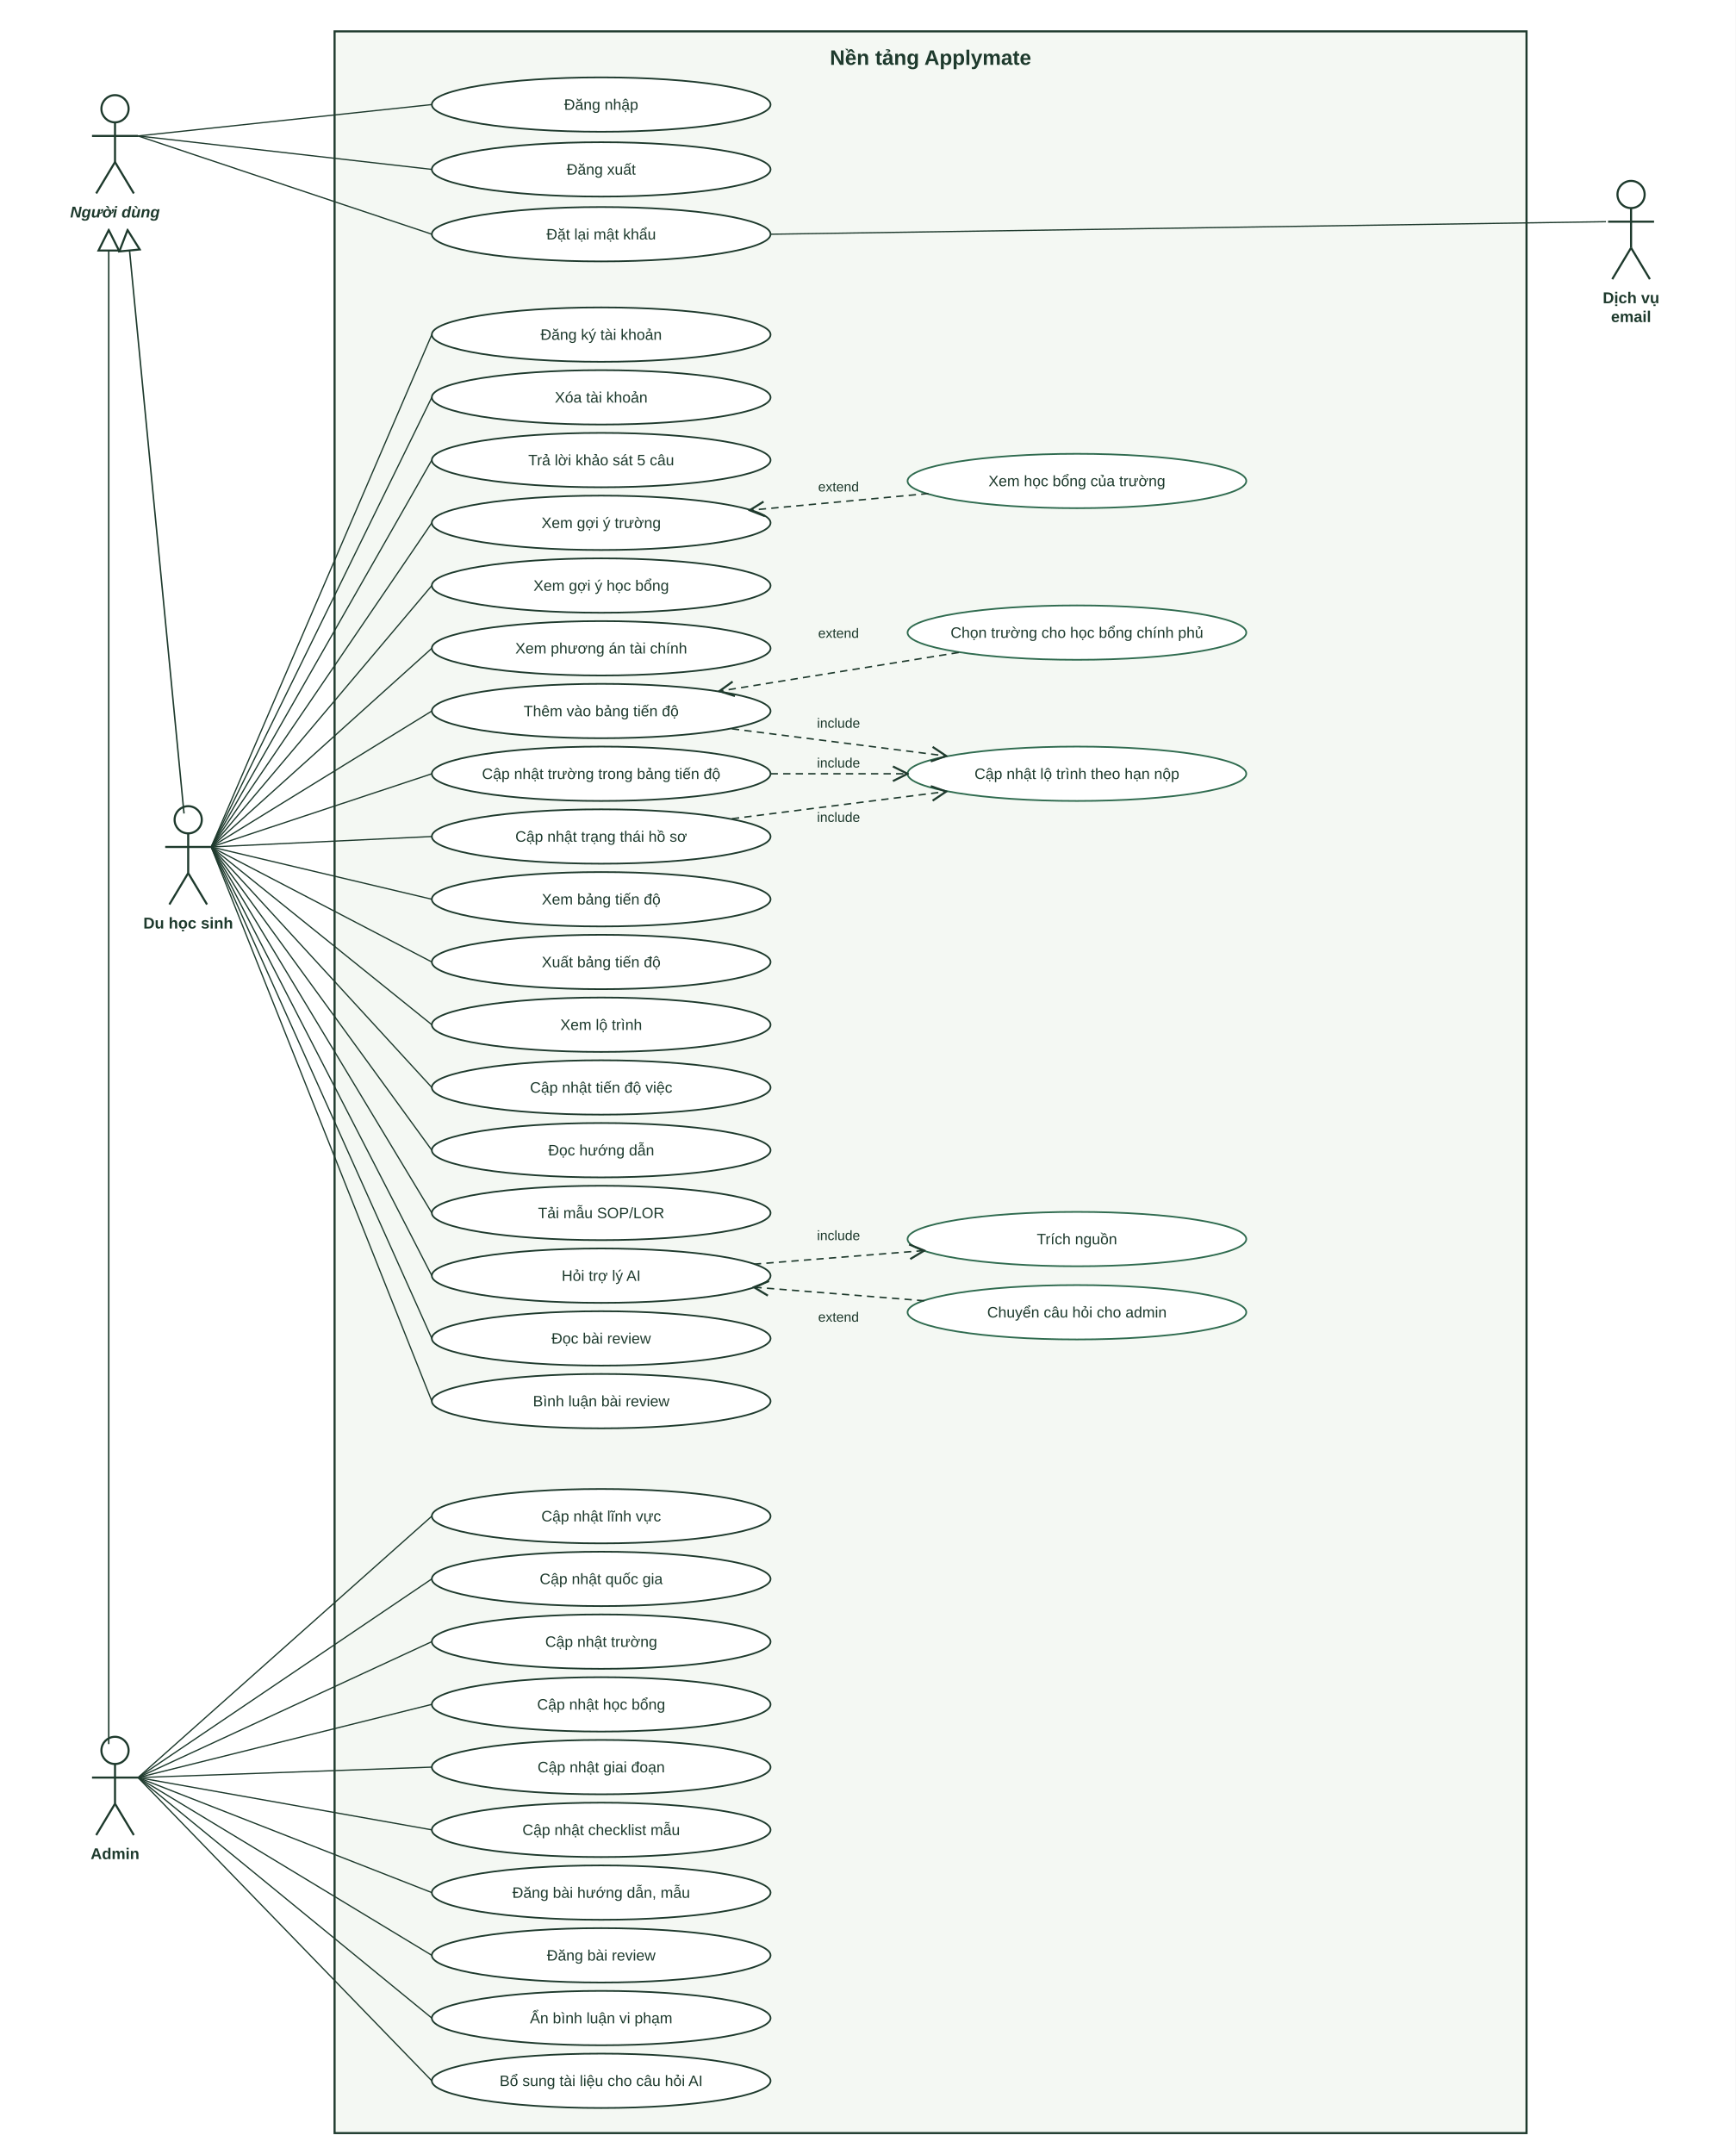
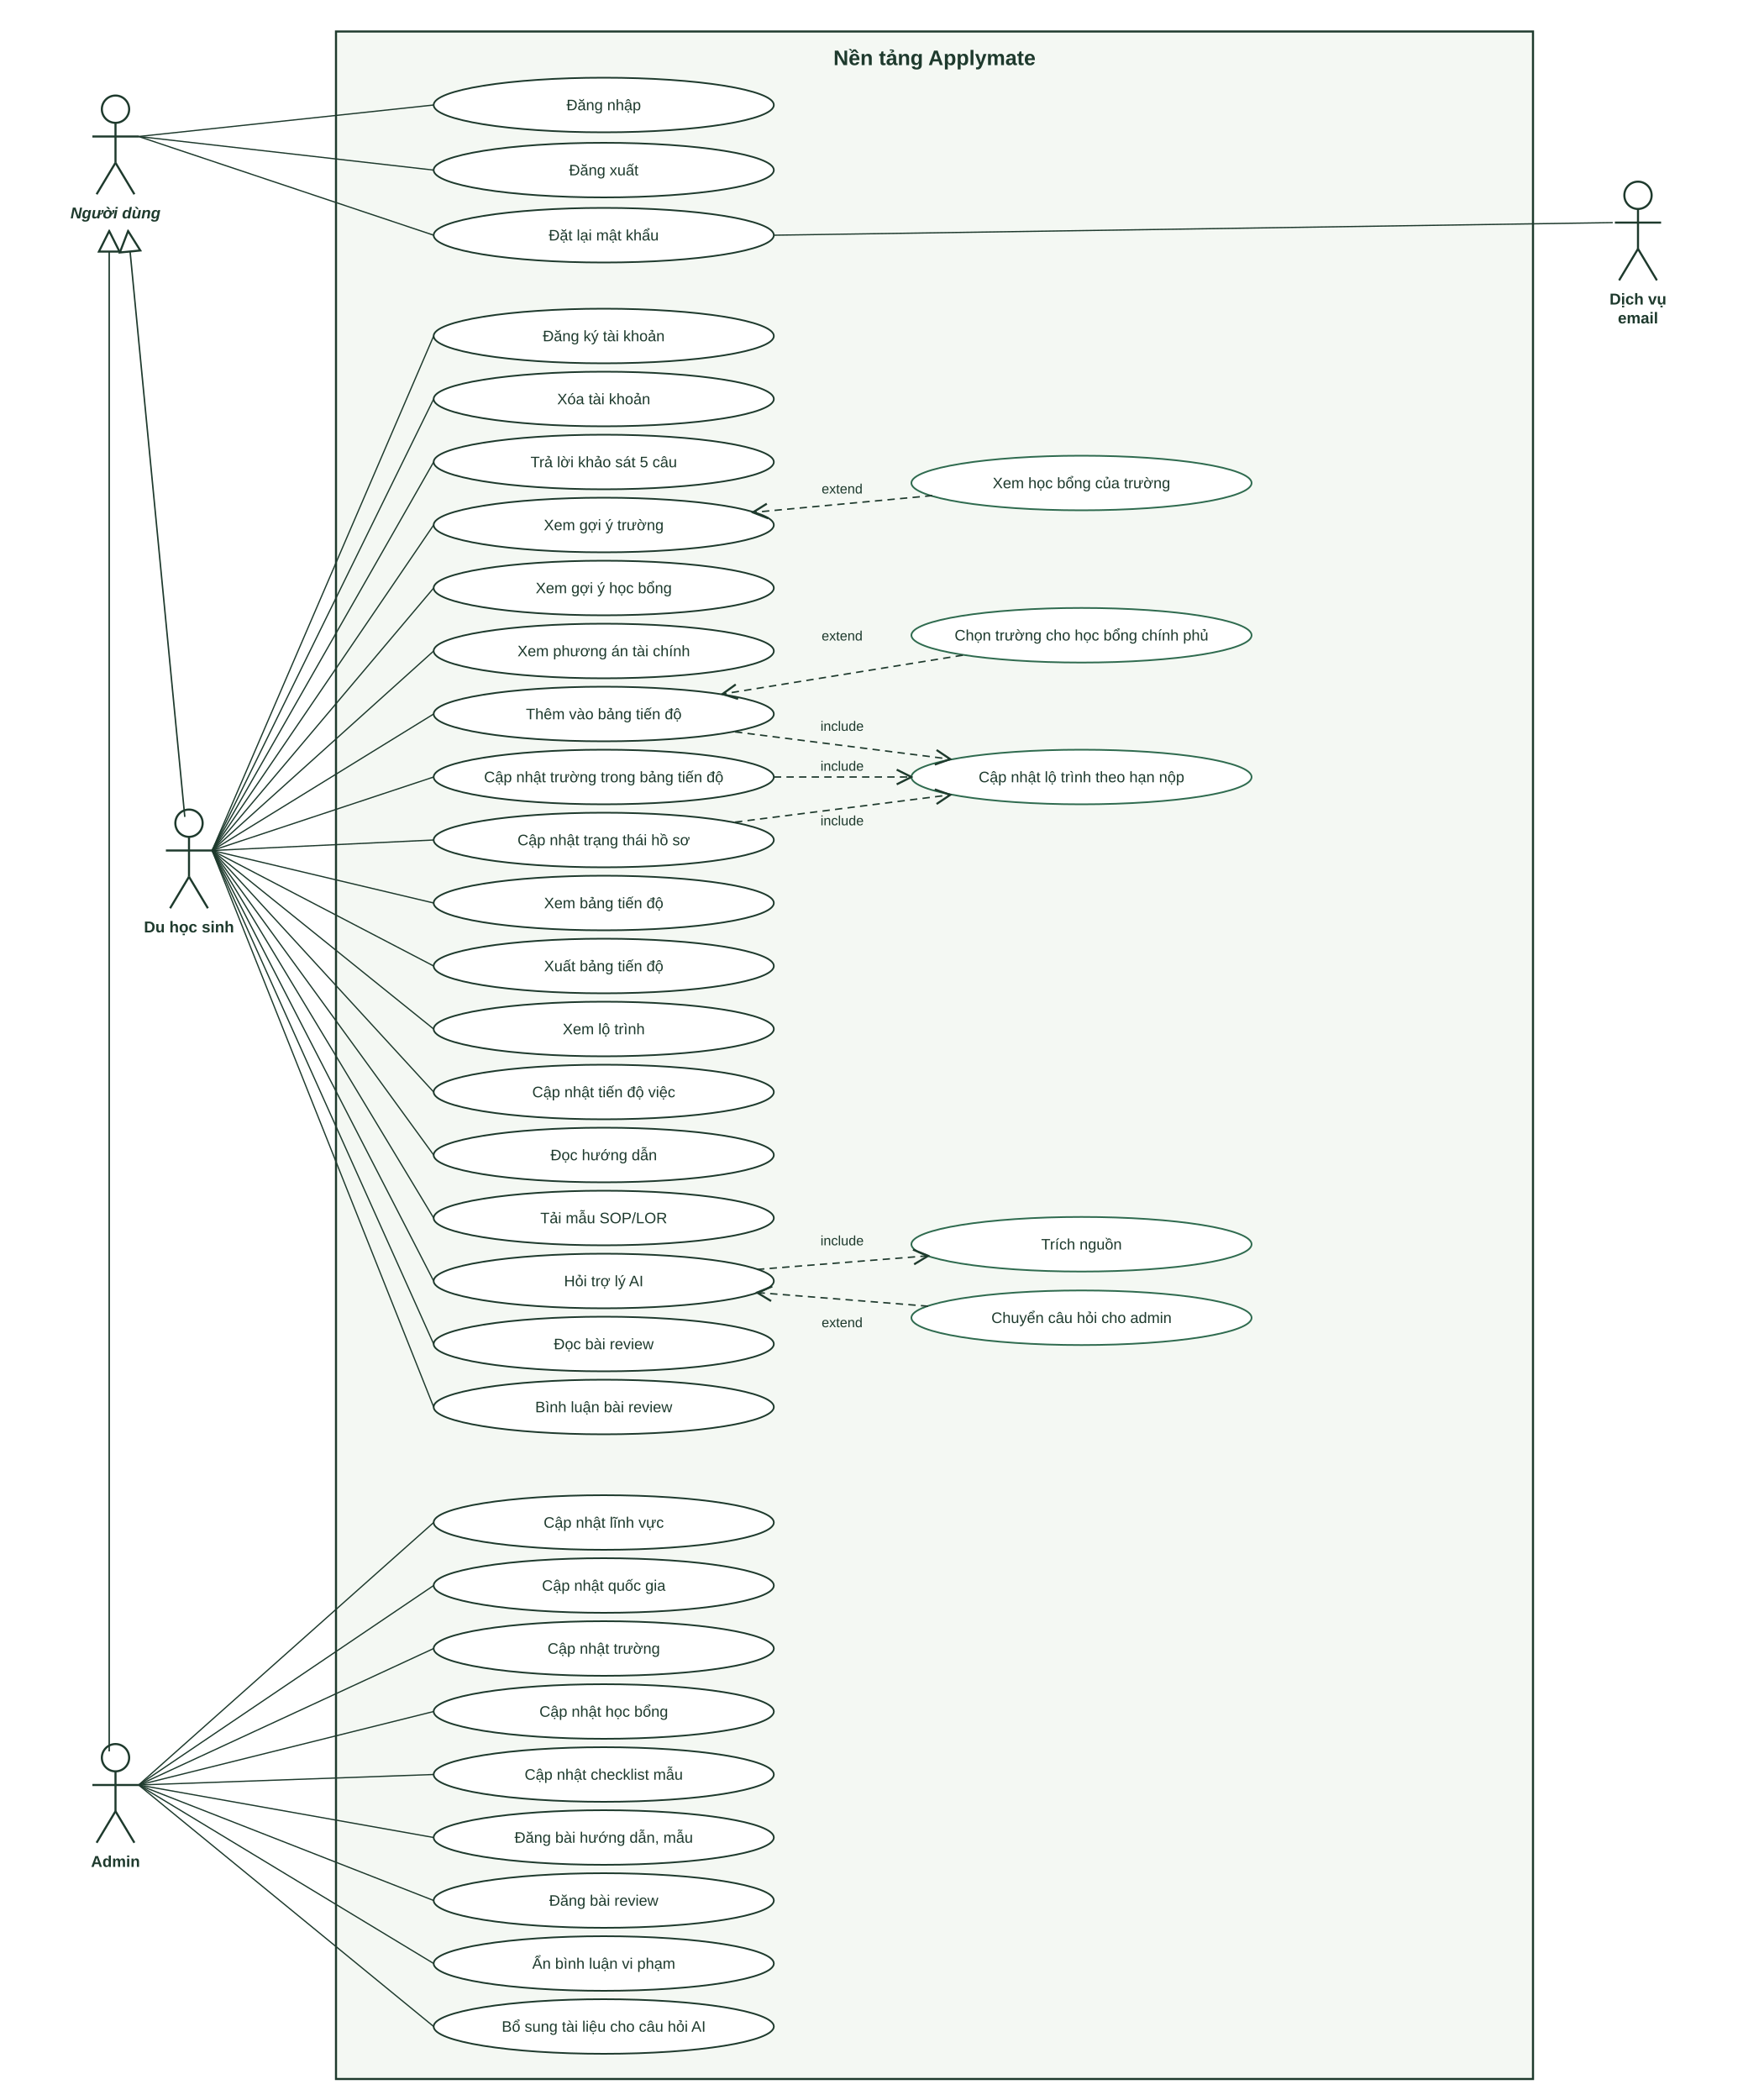
- <svg xmlns="http://www.w3.org/2000/svg" width="1660" height="2060" viewBox="0 0 1660 2060" font-family="Arial, sans-serif">
+ <svg xmlns="http://www.w3.org/2000/svg" width="1660" height="2000" viewBox="0 0 1660 2000" font-family="Arial, sans-serif">
  <defs>
    <marker id="open" viewBox="0 0 12 12" refX="11" refY="6" markerWidth="12" markerHeight="12" orient="auto">
      <path d="M1,1 L11,6 L1,11" fill="none" stroke="#1E3A2D" stroke-width="1.4" />
    </marker>
    <marker id="gen" viewBox="0 0 16 16" refX="15" refY="8" markerWidth="16" markerHeight="16" orient="auto">
      <path d="M1,1 L15,8 L1,15 Z" fill="white" stroke="#1E3A2D" stroke-width="1.4" />
    </marker>
  </defs>
-   <rect width="1660" height="2060" fill="white" />
-   <rect x="320" y="30" width="1140" height="2010" fill="#F4F8F3" stroke="#1E3A2D" stroke-width="2" />
+   <rect width="1660" height="2000" fill="white" />
+   <rect x="320" y="30" width="1140" height="1950" fill="#F4F8F3" stroke="#1E3A2D" stroke-width="2" />
  <text x="890" y="62" text-anchor="middle" font-size="20" font-weight="bold" fill="#1E3A2D">Nền tảng Applymate</text>
  <ellipse cx="575" cy="100" rx="162" ry="26" fill="white" stroke="#1E3A2D" stroke-width="1.6" />
  <text x="575" y="105" text-anchor="middle" font-size="14.5" fill="#1E3A2D">Đăng nhập</text>
  <ellipse cx="575" cy="162" rx="162" ry="26" fill="white" stroke="#1E3A2D" stroke-width="1.6" />
  <text x="575" y="167" text-anchor="middle" font-size="14.5" fill="#1E3A2D">Đăng xuất</text>
  <ellipse cx="575" cy="224" rx="162" ry="26" fill="white" stroke="#1E3A2D" stroke-width="1.6" />
  <text x="575" y="229" text-anchor="middle" font-size="14.5" fill="#1E3A2D">Đặt lại mật khẩu</text>
  <ellipse cx="575" cy="320" rx="162" ry="26" fill="white" stroke="#1E3A2D" stroke-width="1.6" />
  <text x="575" y="325" text-anchor="middle" font-size="14.5" fill="#1E3A2D">Đăng ký tài khoản</text>
  <ellipse cx="575" cy="380" rx="162" ry="26" fill="white" stroke="#1E3A2D" stroke-width="1.6" />
  <text x="575" y="385" text-anchor="middle" font-size="14.5" fill="#1E3A2D">Xóa tài khoản</text>
  <ellipse cx="575" cy="440" rx="162" ry="26" fill="white" stroke="#1E3A2D" stroke-width="1.6" />
  <text x="575" y="445" text-anchor="middle" font-size="14.5" fill="#1E3A2D">Trả lời khảo sát 5 câu</text>
  <ellipse cx="575" cy="500" rx="162" ry="26" fill="white" stroke="#1E3A2D" stroke-width="1.6" />
  <text x="575" y="505" text-anchor="middle" font-size="14.5" fill="#1E3A2D">Xem gợi ý trường</text>
  <ellipse cx="575" cy="560" rx="162" ry="26" fill="white" stroke="#1E3A2D" stroke-width="1.6" />
  <text x="575" y="565" text-anchor="middle" font-size="14.5" fill="#1E3A2D">Xem gợi ý học bổng</text>
  <ellipse cx="575" cy="620" rx="162" ry="26" fill="white" stroke="#1E3A2D" stroke-width="1.6" />
  <text x="575" y="625" text-anchor="middle" font-size="14.5" fill="#1E3A2D">Xem phương án tài chính</text>
  <ellipse cx="575" cy="680" rx="162" ry="26" fill="white" stroke="#1E3A2D" stroke-width="1.6" />
  <text x="575" y="685" text-anchor="middle" font-size="14.5" fill="#1E3A2D">Thêm vào bảng tiến độ</text>
  <ellipse cx="575" cy="740" rx="162" ry="26" fill="white" stroke="#1E3A2D" stroke-width="1.6" />
  <text x="575" y="745" text-anchor="middle" font-size="14.5" fill="#1E3A2D">Cập nhật trường trong bảng tiến độ</text>
  <ellipse cx="575" cy="800" rx="162" ry="26" fill="white" stroke="#1E3A2D" stroke-width="1.6" />
  <text x="575" y="805" text-anchor="middle" font-size="14.5" fill="#1E3A2D">Cập nhật trạng thái hồ sơ</text>
  <ellipse cx="575" cy="860" rx="162" ry="26" fill="white" stroke="#1E3A2D" stroke-width="1.6" />
  <text x="575" y="865" text-anchor="middle" font-size="14.5" fill="#1E3A2D">Xem bảng tiến độ</text>
  <ellipse cx="575" cy="920" rx="162" ry="26" fill="white" stroke="#1E3A2D" stroke-width="1.6" />
  <text x="575" y="925" text-anchor="middle" font-size="14.5" fill="#1E3A2D">Xuất bảng tiến độ</text>
  <ellipse cx="575" cy="980" rx="162" ry="26" fill="white" stroke="#1E3A2D" stroke-width="1.6" />
  <text x="575" y="985" text-anchor="middle" font-size="14.5" fill="#1E3A2D">Xem lộ trình</text>
  <ellipse cx="575" cy="1040" rx="162" ry="26" fill="white" stroke="#1E3A2D" stroke-width="1.6" />
  <text x="575" y="1045" text-anchor="middle" font-size="14.5" fill="#1E3A2D">Cập nhật tiến độ việc</text>
  <ellipse cx="575" cy="1100" rx="162" ry="26" fill="white" stroke="#1E3A2D" stroke-width="1.6" />
  <text x="575" y="1105" text-anchor="middle" font-size="14.5" fill="#1E3A2D">Đọc hướng dẫn</text>
  <ellipse cx="575" cy="1160" rx="162" ry="26" fill="white" stroke="#1E3A2D" stroke-width="1.6" />
  <text x="575" y="1165" text-anchor="middle" font-size="14.5" fill="#1E3A2D">Tải mẫu SOP/LOR</text>
  <ellipse cx="575" cy="1220" rx="162" ry="26" fill="white" stroke="#1E3A2D" stroke-width="1.6" />
  <text x="575" y="1225" text-anchor="middle" font-size="14.5" fill="#1E3A2D">Hỏi trợ lý AI</text>
  <ellipse cx="575" cy="1280" rx="162" ry="26" fill="white" stroke="#1E3A2D" stroke-width="1.6" />
  <text x="575" y="1285" text-anchor="middle" font-size="14.5" fill="#1E3A2D">Đọc bài review</text>
  <ellipse cx="575" cy="1340" rx="162" ry="26" fill="white" stroke="#1E3A2D" stroke-width="1.6" />
  <text x="575" y="1345" text-anchor="middle" font-size="14.5" fill="#1E3A2D">Bình luận bài review</text>
  <ellipse cx="575" cy="1450" rx="162" ry="26" fill="white" stroke="#1E3A2D" stroke-width="1.6" />
  <text x="575" y="1455" text-anchor="middle" font-size="14.5" fill="#1E3A2D">Cập nhật lĩnh vực</text>
  <ellipse cx="575" cy="1510" rx="162" ry="26" fill="white" stroke="#1E3A2D" stroke-width="1.6" />
  <text x="575" y="1515" text-anchor="middle" font-size="14.5" fill="#1E3A2D">Cập nhật quốc gia</text>
  <ellipse cx="575" cy="1570" rx="162" ry="26" fill="white" stroke="#1E3A2D" stroke-width="1.6" />
  <text x="575" y="1575" text-anchor="middle" font-size="14.5" fill="#1E3A2D">Cập nhật trường</text>
  <ellipse cx="575" cy="1630" rx="162" ry="26" fill="white" stroke="#1E3A2D" stroke-width="1.6" />
  <text x="575" y="1635" text-anchor="middle" font-size="14.5" fill="#1E3A2D">Cập nhật học bổng</text>
  <ellipse cx="575" cy="1690" rx="162" ry="26" fill="white" stroke="#1E3A2D" stroke-width="1.6" />
-   <text x="575" y="1695" text-anchor="middle" font-size="14.5" fill="#1E3A2D">Cập nhật giai đoạn</text>
+   <text x="575" y="1695" text-anchor="middle" font-size="14.5" fill="#1E3A2D">Cập nhật checklist mẫu</text>
  <ellipse cx="575" cy="1750" rx="162" ry="26" fill="white" stroke="#1E3A2D" stroke-width="1.6" />
-   <text x="575" y="1755" text-anchor="middle" font-size="14.5" fill="#1E3A2D">Cập nhật checklist mẫu</text>
+   <text x="575" y="1755" text-anchor="middle" font-size="14.5" fill="#1E3A2D">Đăng bài hướng dẫn, mẫu</text>
  <ellipse cx="575" cy="1810" rx="162" ry="26" fill="white" stroke="#1E3A2D" stroke-width="1.6" />
-   <text x="575" y="1815" text-anchor="middle" font-size="14.5" fill="#1E3A2D">Đăng bài hướng dẫn, mẫu</text>
+   <text x="575" y="1815" text-anchor="middle" font-size="14.5" fill="#1E3A2D">Đăng bài review</text>
  <ellipse cx="575" cy="1870" rx="162" ry="26" fill="white" stroke="#1E3A2D" stroke-width="1.6" />
-   <text x="575" y="1875" text-anchor="middle" font-size="14.5" fill="#1E3A2D">Đăng bài review</text>
+   <text x="575" y="1875" text-anchor="middle" font-size="14.5" fill="#1E3A2D">Ẩn bình luận vi phạm</text>
  <ellipse cx="575" cy="1930" rx="162" ry="26" fill="white" stroke="#1E3A2D" stroke-width="1.6" />
-   <text x="575" y="1935" text-anchor="middle" font-size="14.5" fill="#1E3A2D">Ẩn bình luận vi phạm</text>
-   <ellipse cx="575" cy="1990" rx="162" ry="26" fill="white" stroke="#1E3A2D" stroke-width="1.6" />
-   <text x="575" y="1995" text-anchor="middle" font-size="14.5" fill="#1E3A2D">Bổ sung tài liệu cho câu hỏi AI</text>
+   <text x="575" y="1935" text-anchor="middle" font-size="14.5" fill="#1E3A2D">Bổ sung tài liệu cho câu hỏi AI</text>
  <ellipse cx="1030" cy="460" rx="162" ry="26" fill="white" stroke="#2F6B4F" stroke-width="1.6" />
  <text x="1030" y="465" text-anchor="middle" font-size="14.5" fill="#1E3A2D">Xem học bổng của trường</text>
  <ellipse cx="1030" cy="740" rx="162" ry="26" fill="white" stroke="#2F6B4F" stroke-width="1.6" />
  <text x="1030" y="745" text-anchor="middle" font-size="14.5" fill="#1E3A2D">Cập nhật lộ trình theo hạn nộp</text>
  <circle cx="110" cy="104" r="13" fill="white" stroke="#1E3A2D" stroke-width="2" />
  <line x1="110" y1="117" x2="110" y2="155" stroke="#1E3A2D" stroke-width="2" />
  <line x1="88" y1="130" x2="132" y2="130" stroke="#1E3A2D" stroke-width="2" />
  <line x1="110" y1="155" x2="92" y2="185" stroke="#1E3A2D" stroke-width="2" />
  <line x1="110" y1="155" x2="128" y2="185" stroke="#1E3A2D" stroke-width="2" />
  <text x="110" y="208" text-anchor="middle" font-size="15" font-weight="bold" font-style="italic" fill="#1E3A2D">Người dùng</text>
  <circle cx="180" cy="784" r="13" fill="white" stroke="#1E3A2D" stroke-width="2" />
  <line x1="180" y1="797" x2="180" y2="835" stroke="#1E3A2D" stroke-width="2" />
  <line x1="158" y1="810" x2="202" y2="810" stroke="#1E3A2D" stroke-width="2" />
  <line x1="180" y1="835" x2="162" y2="865" stroke="#1E3A2D" stroke-width="2" />
  <line x1="180" y1="835" x2="198" y2="865" stroke="#1E3A2D" stroke-width="2" />
  <text x="180" y="888" text-anchor="middle" font-size="15" font-weight="bold" fill="#1E3A2D">Du học sinh</text>
  <circle cx="110" cy="1674" r="13" fill="white" stroke="#1E3A2D" stroke-width="2" />
  <line x1="110" y1="1687" x2="110" y2="1725" stroke="#1E3A2D" stroke-width="2" />
  <line x1="88" y1="1700" x2="132" y2="1700" stroke="#1E3A2D" stroke-width="2" />
  <line x1="110" y1="1725" x2="92" y2="1755" stroke="#1E3A2D" stroke-width="2" />
  <line x1="110" y1="1725" x2="128" y2="1755" stroke="#1E3A2D" stroke-width="2" />
  <text x="110" y="1778" text-anchor="middle" font-size="15" font-weight="bold" fill="#1E3A2D">Admin</text>
  <line x1="132" y1="130" x2="413" y2="100" stroke="#1E3A2D" stroke-width="1.2" />
  <line x1="132" y1="130" x2="413" y2="162" stroke="#1E3A2D" stroke-width="1.2" />
  <line x1="132" y1="130" x2="413" y2="224" stroke="#1E3A2D" stroke-width="1.2" />
  <line x1="202" y1="810" x2="413" y2="320" stroke="#1E3A2D" stroke-width="1.2" />
  <line x1="202" y1="810" x2="413" y2="380" stroke="#1E3A2D" stroke-width="1.2" />
  <line x1="202" y1="810" x2="413" y2="440" stroke="#1E3A2D" stroke-width="1.2" />
  <line x1="202" y1="810" x2="413" y2="500" stroke="#1E3A2D" stroke-width="1.2" />
  <line x1="202" y1="810" x2="413" y2="560" stroke="#1E3A2D" stroke-width="1.2" />
  <line x1="202" y1="810" x2="413" y2="620" stroke="#1E3A2D" stroke-width="1.2" />
  <line x1="202" y1="810" x2="413" y2="680" stroke="#1E3A2D" stroke-width="1.2" />
  <line x1="202" y1="810" x2="413" y2="740" stroke="#1E3A2D" stroke-width="1.2" />
  <line x1="202" y1="810" x2="413" y2="800" stroke="#1E3A2D" stroke-width="1.2" />
  <line x1="202" y1="810" x2="413" y2="860" stroke="#1E3A2D" stroke-width="1.2" />
  <line x1="202" y1="810" x2="413" y2="920" stroke="#1E3A2D" stroke-width="1.2" />
  <line x1="202" y1="810" x2="413" y2="980" stroke="#1E3A2D" stroke-width="1.2" />
  <line x1="202" y1="810" x2="413" y2="1040" stroke="#1E3A2D" stroke-width="1.2" />
  <line x1="202" y1="810" x2="413" y2="1100" stroke="#1E3A2D" stroke-width="1.2" />
  <line x1="202" y1="810" x2="413" y2="1160" stroke="#1E3A2D" stroke-width="1.2" />
  <line x1="202" y1="810" x2="413" y2="1220" stroke="#1E3A2D" stroke-width="1.2" />
  <line x1="202" y1="810" x2="413" y2="1280" stroke="#1E3A2D" stroke-width="1.2" />
  <line x1="202" y1="810" x2="413" y2="1340" stroke="#1E3A2D" stroke-width="1.2" />
  <line x1="132" y1="1700" x2="413" y2="1450" stroke="#1E3A2D" stroke-width="1.2" />
  <line x1="132" y1="1700" x2="413" y2="1510" stroke="#1E3A2D" stroke-width="1.2" />
  <line x1="132" y1="1700" x2="413" y2="1570" stroke="#1E3A2D" stroke-width="1.2" />
  <line x1="132" y1="1700" x2="413" y2="1630" stroke="#1E3A2D" stroke-width="1.2" />
  <line x1="132" y1="1700" x2="413" y2="1690" stroke="#1E3A2D" stroke-width="1.2" />
  <line x1="132" y1="1700" x2="413" y2="1750" stroke="#1E3A2D" stroke-width="1.2" />
  <line x1="132" y1="1700" x2="413" y2="1810" stroke="#1E3A2D" stroke-width="1.2" />
  <line x1="132" y1="1700" x2="413" y2="1870" stroke="#1E3A2D" stroke-width="1.2" />
  <line x1="132" y1="1700" x2="413" y2="1930" stroke="#1E3A2D" stroke-width="1.2" />
-   <line x1="132" y1="1700" x2="413" y2="1990" stroke="#1E3A2D" stroke-width="1.2" />
  <line x1="176" y1="778" x2="122" y2="220" stroke="#1E3A2D" stroke-width="1.4" marker-end="url(#gen)" />
  <line x1="104" y1="1668" x2="104" y2="220" stroke="#1E3A2D" stroke-width="1.4" marker-end="url(#gen)" />
  <ellipse cx="1030" cy="605" rx="162" ry="26" fill="white" stroke="#2F6B4F" stroke-width="1.6" />
  <text x="1030" y="610" text-anchor="middle" font-size="14.5" fill="#1E3A2D">Chọn trường cho học bổng chính phủ</text>
  <ellipse cx="1030" cy="1185" rx="162" ry="26" fill="white" stroke="#2F6B4F" stroke-width="1.6" />
  <text x="1030" y="1190" text-anchor="middle" font-size="14.5" fill="#1E3A2D">Trích nguồn</text>
  <ellipse cx="1030" cy="1255" rx="162" ry="26" fill="white" stroke="#2F6B4F" stroke-width="1.6" />
  <text x="1030" y="1260" text-anchor="middle" font-size="14.5" fill="#1E3A2D">Chuyển câu hỏi cho admin</text>
  <circle cx="1560" cy="186" r="13" fill="white" stroke="#1E3A2D" stroke-width="2" />
  <line x1="1560" y1="199" x2="1560" y2="237" stroke="#1E3A2D" stroke-width="2" />
  <line x1="1538" y1="212" x2="1582" y2="212" stroke="#1E3A2D" stroke-width="2" />
  <line x1="1560" y1="237" x2="1542" y2="267" stroke="#1E3A2D" stroke-width="2" />
  <line x1="1560" y1="237" x2="1578" y2="267" stroke="#1E3A2D" stroke-width="2" />
  <text x="1560" y="290" text-anchor="middle" font-size="15" font-weight="bold" fill="#1E3A2D">Dịch vụ</text>
  <text x="1560" y="308" text-anchor="middle" font-size="15" font-weight="bold" fill="#1E3A2D">email</text>
  <line x1="1536" y1="212" x2="737" y2="224" stroke="#1E3A2D" stroke-width="1.2" />
  <line x1="917" y1="624" x2="688" y2="661" stroke="#1E3A2D" stroke-width="1.4" stroke-dasharray="7,5" marker-end="url(#open)" />
  <text x="802" y="610" text-anchor="middle" font-size="13" fill="#1E3A2D">extend</text>
  <line x1="721" y1="1209" x2="884" y2="1196" stroke="#1E3A2D" stroke-width="1.4" stroke-dasharray="7,5" marker-end="url(#open)" />
  <text x="802" y="1186" text-anchor="middle" font-size="13" fill="#1E3A2D">include</text>
  <line x1="884" y1="1244" x2="721" y2="1231" stroke="#1E3A2D" stroke-width="1.4" stroke-dasharray="7,5" marker-end="url(#open)" />
  <text x="802" y="1264" text-anchor="middle" font-size="13" fill="#1E3A2D">extend</text>
  <line x1="888" y1="472" x2="717" y2="488" stroke="#1E3A2D" stroke-width="1.4" stroke-dasharray="7,5" marker-end="url(#open)" />
  <text x="802" y="470" text-anchor="middle" font-size="13" fill="#1E3A2D">extend</text>
  <line x1="700" y1="697" x2="905" y2="723" stroke="#1E3A2D" stroke-width="1.4" stroke-dasharray="7,5" marker-end="url(#open)" />
  <text x="802" y="696" text-anchor="middle" font-size="13" fill="#1E3A2D">include</text>
  <line x1="737" y1="740" x2="868" y2="740" stroke="#1E3A2D" stroke-width="1.4" stroke-dasharray="7,5" marker-end="url(#open)" />
  <text x="802" y="734" text-anchor="middle" font-size="13" fill="#1E3A2D">include</text>
  <line x1="700" y1="783" x2="905" y2="757" stroke="#1E3A2D" stroke-width="1.4" stroke-dasharray="7,5" marker-end="url(#open)" />
  <text x="802" y="786" text-anchor="middle" font-size="13" fill="#1E3A2D">include</text>
</svg>
